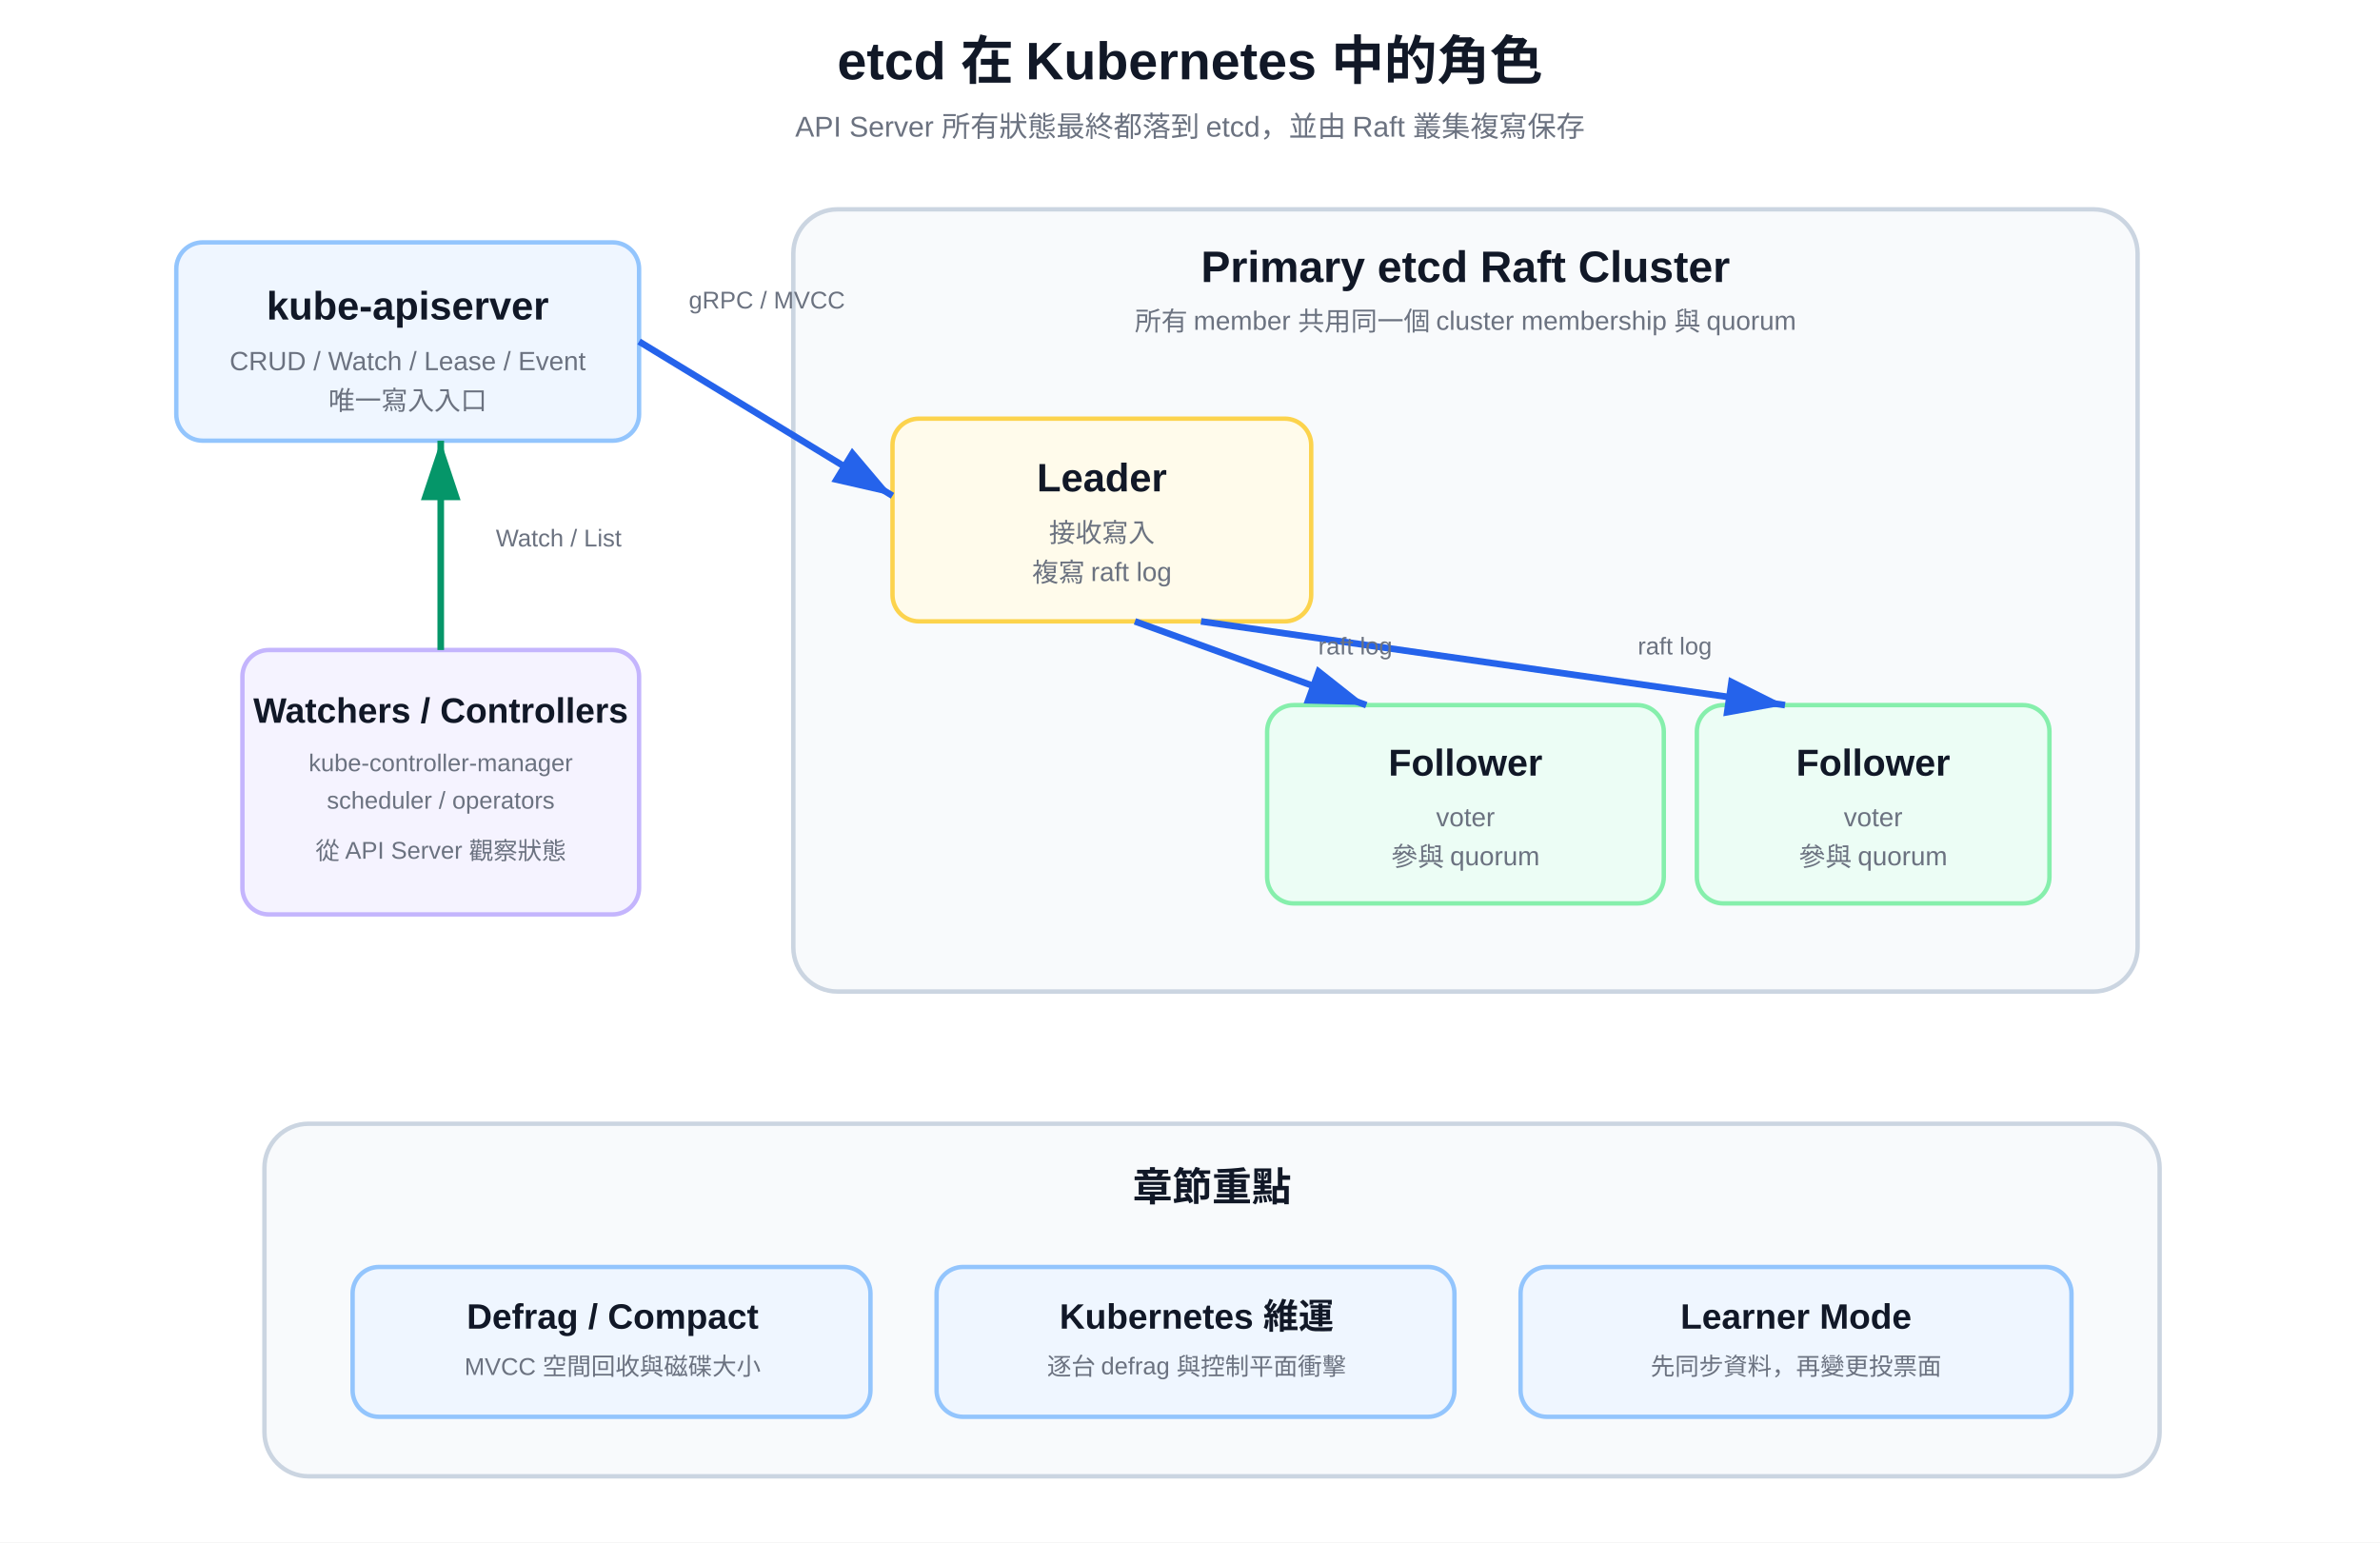
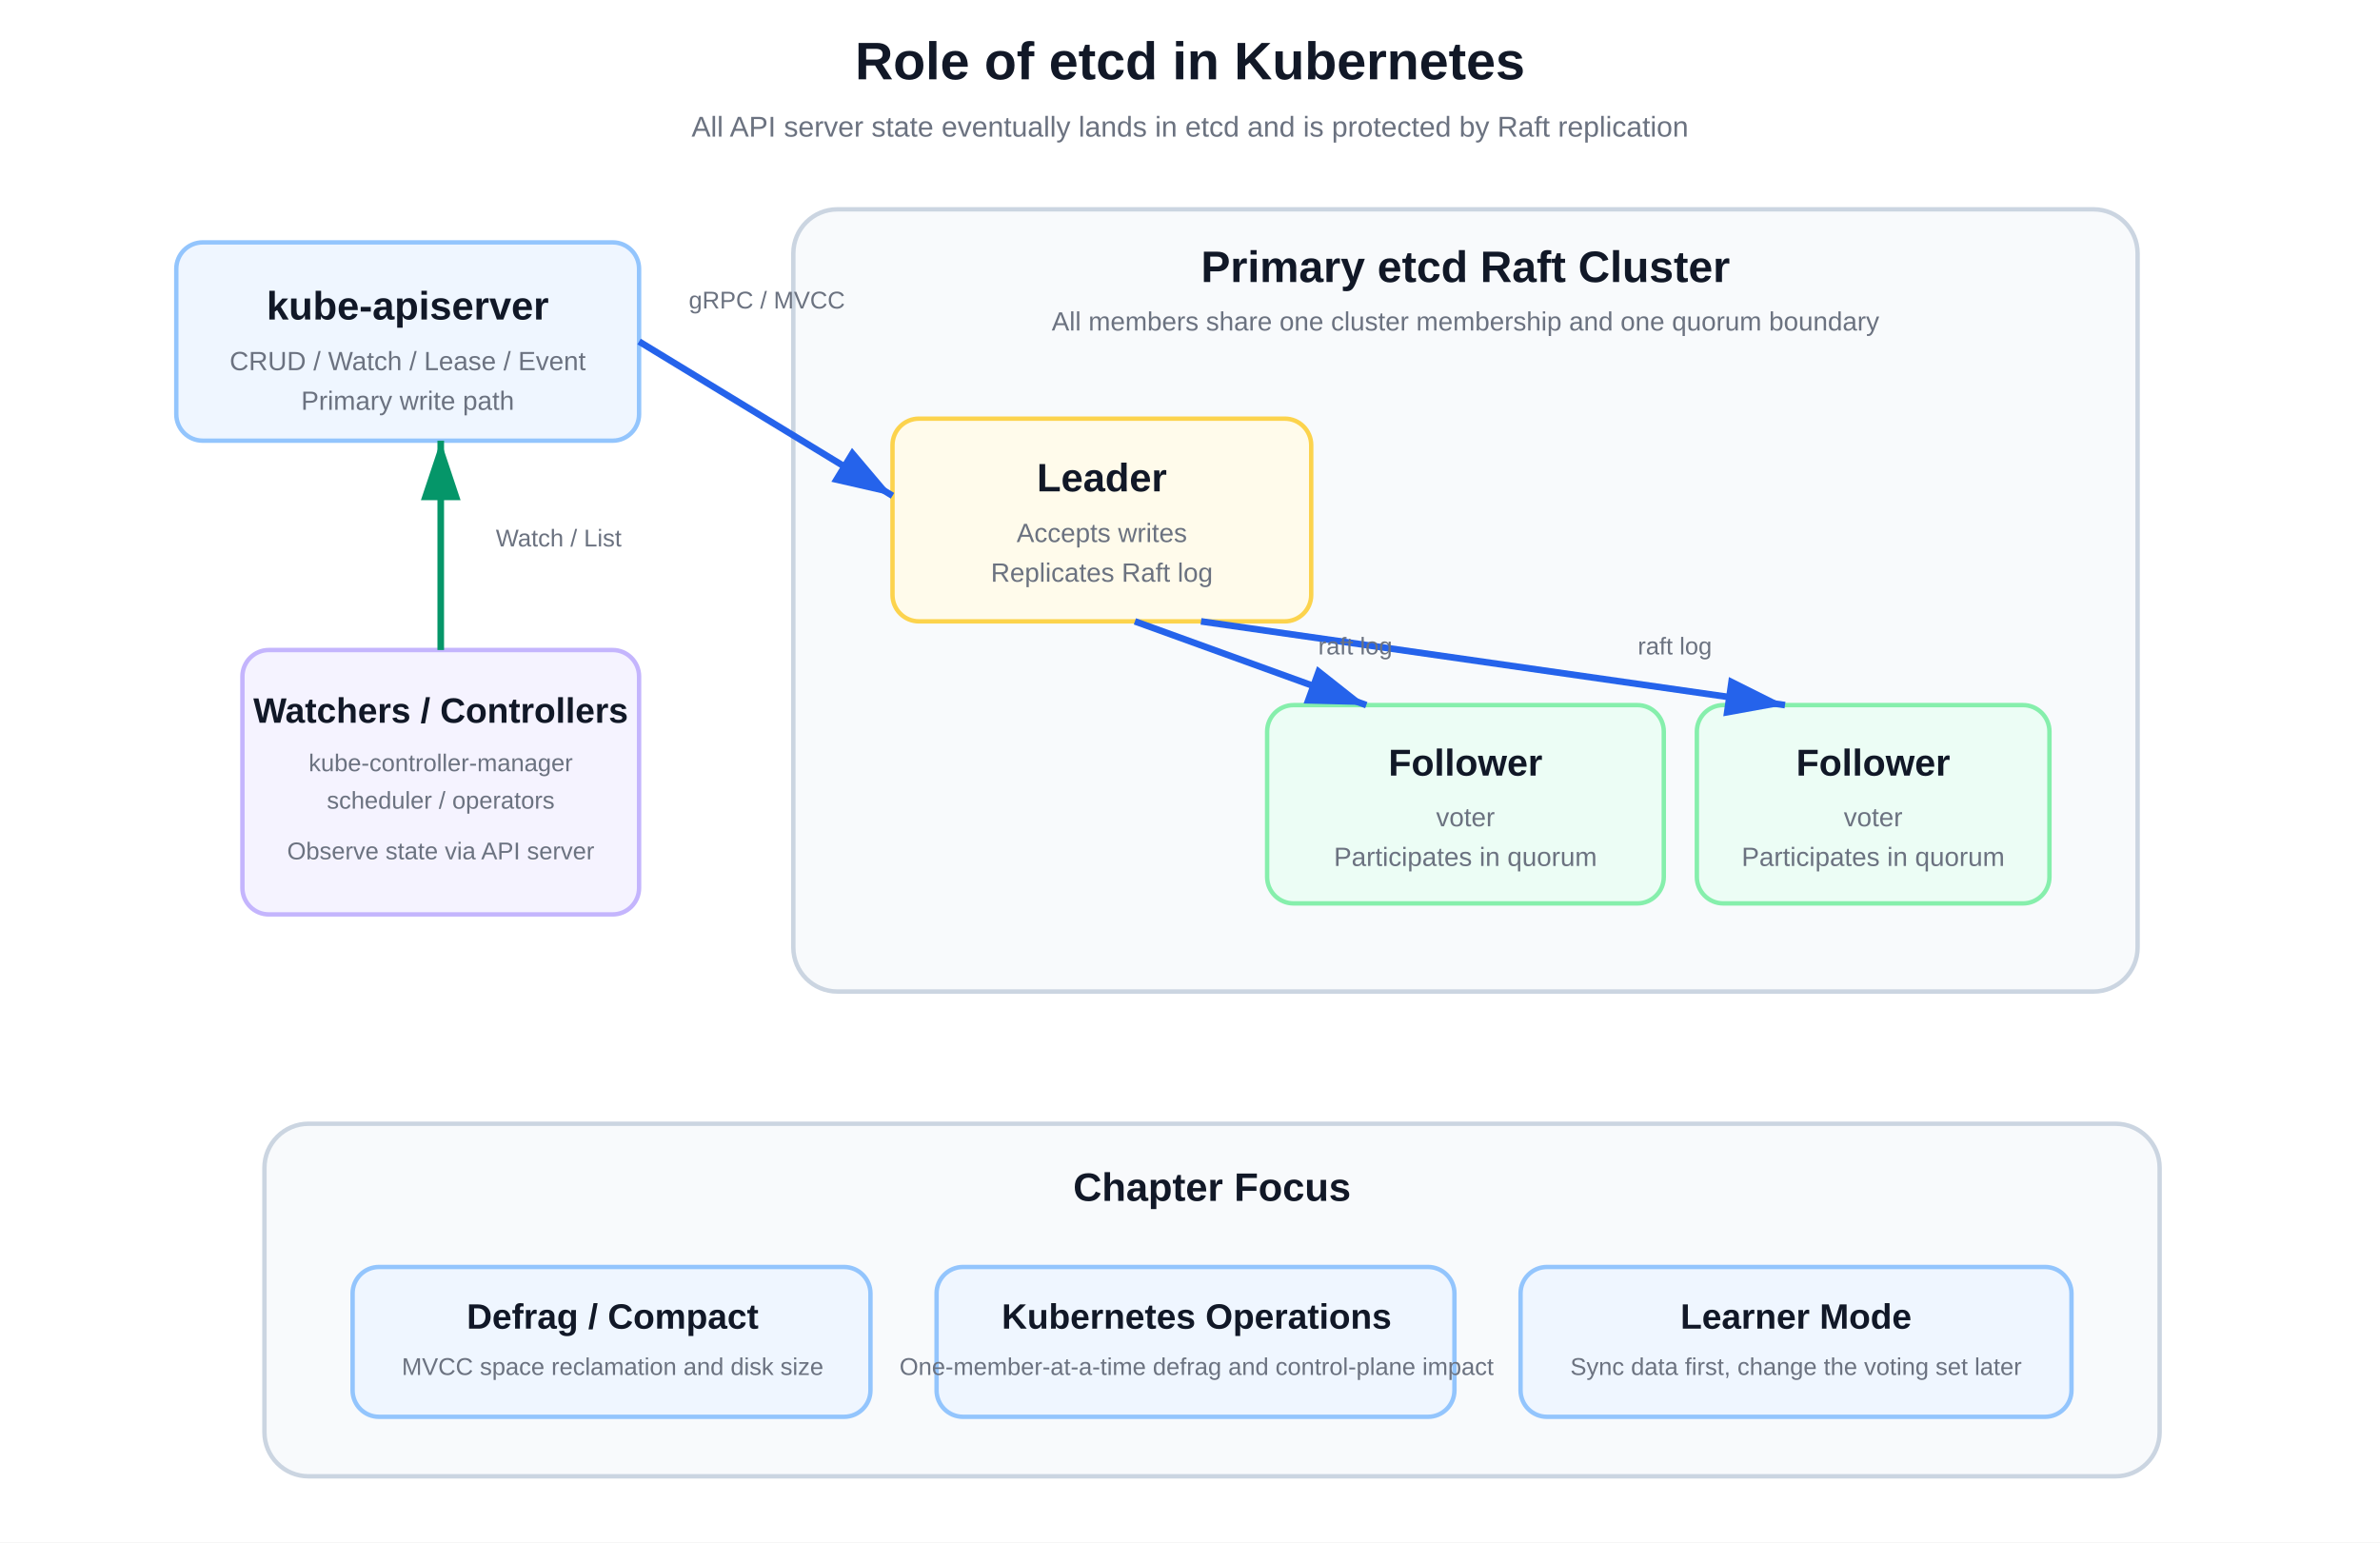
<svg xmlns="http://www.w3.org/2000/svg" viewBox="0 0 1080 700">
  <defs>
    <marker id="arrow" markerWidth="10" markerHeight="7" refX="9" refY="3.5" orient="auto">
      <polygon points="0 0.5, 9 3.5, 0 6.5" fill="#2563eb" />
    </marker>
    <marker id="arrow-green" markerWidth="10" markerHeight="7" refX="9" refY="3.5" orient="auto">
      <polygon points="0 0.5, 9 3.5, 0 6.5" fill="#059669" />
    </marker>
  </defs>
  <rect width="100%" height="100%" fill="#ffffff" />
-   <text x="540" y="36" font-family="-apple-system, 'Helvetica Neue', Arial, sans-serif" font-size="24" font-weight="700" fill="#111827" text-anchor="middle">etcd 在 Kubernetes 中的角色</text>
-   <text x="540" y="62" font-family="-apple-system, 'Helvetica Neue', Arial, sans-serif" font-size="13" font-weight="400" fill="#6b7280" text-anchor="middle">API Server 所有狀態最終都落到 etcd，並由 Raft 叢集複寫保存</text>
+   <text x="540" y="36" font-family="-apple-system, 'Helvetica Neue', Arial, sans-serif" font-size="24" font-weight="700" fill="#111827" text-anchor="middle">Role of etcd in Kubernetes</text>
+   <text x="540" y="62" font-family="-apple-system, 'Helvetica Neue', Arial, sans-serif" font-size="13" font-weight="400" fill="#6b7280" text-anchor="middle">All API server state eventually lands in etcd and is protected by Raft replication</text>
  <rect x="80" y="110" width="210" height="90" rx="12" fill="#eff6ff" stroke="#93c5fd" stroke-width="2" />
  <text x="185" y="145" font-family="-apple-system, 'Helvetica Neue', Arial, sans-serif" font-size="18" font-weight="700" fill="#111827" text-anchor="middle">kube-apiserver</text>
  <text x="185" y="168" font-family="-apple-system, 'Helvetica Neue', Arial, sans-serif" font-size="12" font-weight="400" fill="#6b7280" text-anchor="middle">CRUD / Watch / Lease / Event</text>
-   <text x="185" y="186" font-family="-apple-system, 'Helvetica Neue', Arial, sans-serif" font-size="12" font-weight="400" fill="#6b7280" text-anchor="middle">唯一寫入入口</text>
+   <text x="185" y="186" font-family="-apple-system, 'Helvetica Neue', Arial, sans-serif" font-size="12" font-weight="400" fill="#6b7280" text-anchor="middle">Primary write path</text>
  <rect x="360" y="95" width="610" height="355" rx="20" fill="#f8fafc" stroke="#cbd5e1" stroke-width="2" />
  <text x="665" y="128" font-family="-apple-system, 'Helvetica Neue', Arial, sans-serif" font-size="20" font-weight="700" fill="#111827" text-anchor="middle">Primary etcd Raft Cluster</text>
-   <text x="665" y="150" font-family="-apple-system, 'Helvetica Neue', Arial, sans-serif" font-size="12" font-weight="400" fill="#6b7280" text-anchor="middle">所有 member 共用同一個 cluster membership 與 quorum</text>
+   <text x="665" y="150" font-family="-apple-system, 'Helvetica Neue', Arial, sans-serif" font-size="12" font-weight="400" fill="#6b7280" text-anchor="middle">All members share one cluster membership and one quorum boundary</text>
  <rect x="405" y="190" width="190" height="92" rx="12" fill="#fffbeb" stroke="#fcd34d" stroke-width="2" />
  <text x="500" y="223" font-family="-apple-system, 'Helvetica Neue', Arial, sans-serif" font-size="18" font-weight="700" fill="#111827" text-anchor="middle">Leader</text>
-   <text x="500" y="246" font-family="-apple-system, 'Helvetica Neue', Arial, sans-serif" font-size="12" font-weight="400" fill="#6b7280" text-anchor="middle">接收寫入</text>
-   <text x="500" y="264" font-family="-apple-system, 'Helvetica Neue', Arial, sans-serif" font-size="12" font-weight="400" fill="#6b7280" text-anchor="middle">複寫 raft log</text>
+   <text x="500" y="246" font-family="-apple-system, 'Helvetica Neue', Arial, sans-serif" font-size="12" font-weight="400" fill="#6b7280" text-anchor="middle">Accepts writes</text>
+   <text x="500" y="264" font-family="-apple-system, 'Helvetica Neue', Arial, sans-serif" font-size="12" font-weight="400" fill="#6b7280" text-anchor="middle">Replicates Raft log</text>
  <rect x="575" y="320" width="180" height="90" rx="12" fill="#ecfdf5" stroke="#86efac" stroke-width="2" />
  <text x="665" y="352" font-family="-apple-system, 'Helvetica Neue', Arial, sans-serif" font-size="17" font-weight="700" fill="#111827" text-anchor="middle">Follower</text>
  <text x="665" y="375" font-family="-apple-system, 'Helvetica Neue', Arial, sans-serif" font-size="12" font-weight="400" fill="#6b7280" text-anchor="middle">voter</text>
-   <text x="665" y="393" font-family="-apple-system, 'Helvetica Neue', Arial, sans-serif" font-size="12" font-weight="400" fill="#6b7280" text-anchor="middle">參與 quorum</text>
+   <text x="665" y="393" font-family="-apple-system, 'Helvetica Neue', Arial, sans-serif" font-size="12" font-weight="400" fill="#6b7280" text-anchor="middle">Participates in quorum</text>
  <rect x="770" y="320" width="160" height="90" rx="12" fill="#ecfdf5" stroke="#86efac" stroke-width="2" />
  <text x="850" y="352" font-family="-apple-system, 'Helvetica Neue', Arial, sans-serif" font-size="17" font-weight="700" fill="#111827" text-anchor="middle">Follower</text>
  <text x="850" y="375" font-family="-apple-system, 'Helvetica Neue', Arial, sans-serif" font-size="12" font-weight="400" fill="#6b7280" text-anchor="middle">voter</text>
-   <text x="850" y="393" font-family="-apple-system, 'Helvetica Neue', Arial, sans-serif" font-size="12" font-weight="400" fill="#6b7280" text-anchor="middle">參與 quorum</text>
+   <text x="850" y="393" font-family="-apple-system, 'Helvetica Neue', Arial, sans-serif" font-size="12" font-weight="400" fill="#6b7280" text-anchor="middle">Participates in quorum</text>
  <line x1="290" y1="155" x2="405" y2="225" stroke="#2563eb" stroke-width="3" marker-end="url(#arrow)" />
  <text x="348" y="140" font-family="-apple-system, 'Helvetica Neue', Arial, sans-serif" font-size="11" font-weight="400" fill="#6b7280" text-anchor="middle">gRPC / MVCC</text>
  <line x1="515" y1="282" x2="620" y2="320" stroke="#2563eb" stroke-width="3" marker-end="url(#arrow)" />
  <line x1="545" y1="282" x2="810" y2="320" stroke="#2563eb" stroke-width="3" marker-end="url(#arrow)" />
  <text x="615" y="297" font-family="-apple-system, 'Helvetica Neue', Arial, sans-serif" font-size="11" font-weight="400" fill="#6b7280" text-anchor="middle">raft log</text>
  <text x="760" y="297" font-family="-apple-system, 'Helvetica Neue', Arial, sans-serif" font-size="11" font-weight="400" fill="#6b7280" text-anchor="middle">raft log</text>
  <rect x="110" y="295" width="180" height="120" rx="12" fill="#f5f3ff" stroke="#c4b5fd" stroke-width="2" />
  <text x="200" y="328" font-family="-apple-system, 'Helvetica Neue', Arial, sans-serif" font-size="16" font-weight="700" fill="#111827" text-anchor="middle">Watchers / Controllers</text>
  <text x="200" y="350" font-family="-apple-system, 'Helvetica Neue', Arial, sans-serif" font-size="11" font-weight="400" fill="#6b7280" text-anchor="middle">kube-controller-manager</text>
  <text x="200" y="367" font-family="-apple-system, 'Helvetica Neue', Arial, sans-serif" font-size="11" font-weight="400" fill="#6b7280" text-anchor="middle">scheduler / operators</text>
-   <text x="200" y="390" font-family="-apple-system, 'Helvetica Neue', Arial, sans-serif" font-size="11" font-weight="400" fill="#6b7280" text-anchor="middle">從 API Server 觀察狀態</text>
+   <text x="200" y="390" font-family="-apple-system, 'Helvetica Neue', Arial, sans-serif" font-size="11" font-weight="400" fill="#6b7280" text-anchor="middle">Observe state via API server</text>
  <line x1="200" y1="295" x2="200" y2="200" stroke="#059669" stroke-width="3" marker-end="url(#arrow-green)" />
  <text x="225" y="248" font-family="-apple-system, 'Helvetica Neue', Arial, sans-serif" font-size="11" font-weight="400" fill="#6b7280" text-anchor="start">Watch / List</text>
  <rect x="120" y="510" width="860" height="160" rx="20" fill="#f8fafc" stroke="#cbd5e1" stroke-width="2" />
-   <text x="550" y="545" font-family="-apple-system, 'Helvetica Neue', Arial, sans-serif" font-size="18" font-weight="700" fill="#111827" text-anchor="middle">章節重點</text>
+   <text x="550" y="545" font-family="-apple-system, 'Helvetica Neue', Arial, sans-serif" font-size="18" font-weight="700" fill="#111827" text-anchor="middle">Chapter Focus</text>
  <rect x="160" y="575" width="235" height="68" rx="12" fill="#eff6ff" stroke="#93c5fd" stroke-width="2" />
  <text x="278" y="603" font-family="-apple-system, 'Helvetica Neue', Arial, sans-serif" font-size="16" font-weight="700" fill="#111827" text-anchor="middle">Defrag / Compact</text>
-   <text x="278" y="624" font-family="-apple-system, 'Helvetica Neue', Arial, sans-serif" font-size="11" font-weight="400" fill="#6b7280" text-anchor="middle">MVCC 空間回收與磁碟大小</text>
+   <text x="278" y="624" font-family="-apple-system, 'Helvetica Neue', Arial, sans-serif" font-size="11" font-weight="400" fill="#6b7280" text-anchor="middle">MVCC space reclamation and disk size</text>
  <rect x="425" y="575" width="235" height="68" rx="12" fill="#eff6ff" stroke="#93c5fd" stroke-width="2" />
-   <text x="543" y="603" font-family="-apple-system, 'Helvetica Neue', Arial, sans-serif" font-size="16" font-weight="700" fill="#111827" text-anchor="middle">Kubernetes 維運</text>
-   <text x="543" y="624" font-family="-apple-system, 'Helvetica Neue', Arial, sans-serif" font-size="11" font-weight="400" fill="#6b7280" text-anchor="middle">逐台 defrag 與控制平面衝擊</text>
+   <text x="543" y="603" font-family="-apple-system, 'Helvetica Neue', Arial, sans-serif" font-size="16" font-weight="700" fill="#111827" text-anchor="middle">Kubernetes Operations</text>
+   <text x="543" y="624" font-family="-apple-system, 'Helvetica Neue', Arial, sans-serif" font-size="11" font-weight="400" fill="#6b7280" text-anchor="middle">One-member-at-a-time defrag and control-plane impact</text>
  <rect x="690" y="575" width="250" height="68" rx="12" fill="#eff6ff" stroke="#93c5fd" stroke-width="2" />
  <text x="815" y="603" font-family="-apple-system, 'Helvetica Neue', Arial, sans-serif" font-size="16" font-weight="700" fill="#111827" text-anchor="middle">Learner Mode</text>
-   <text x="815" y="624" font-family="-apple-system, 'Helvetica Neue', Arial, sans-serif" font-size="11" font-weight="400" fill="#6b7280" text-anchor="middle">先同步資料，再變更投票面</text>
+   <text x="815" y="624" font-family="-apple-system, 'Helvetica Neue', Arial, sans-serif" font-size="11" font-weight="400" fill="#6b7280" text-anchor="middle">Sync data first, change the voting set later</text>
</svg>
